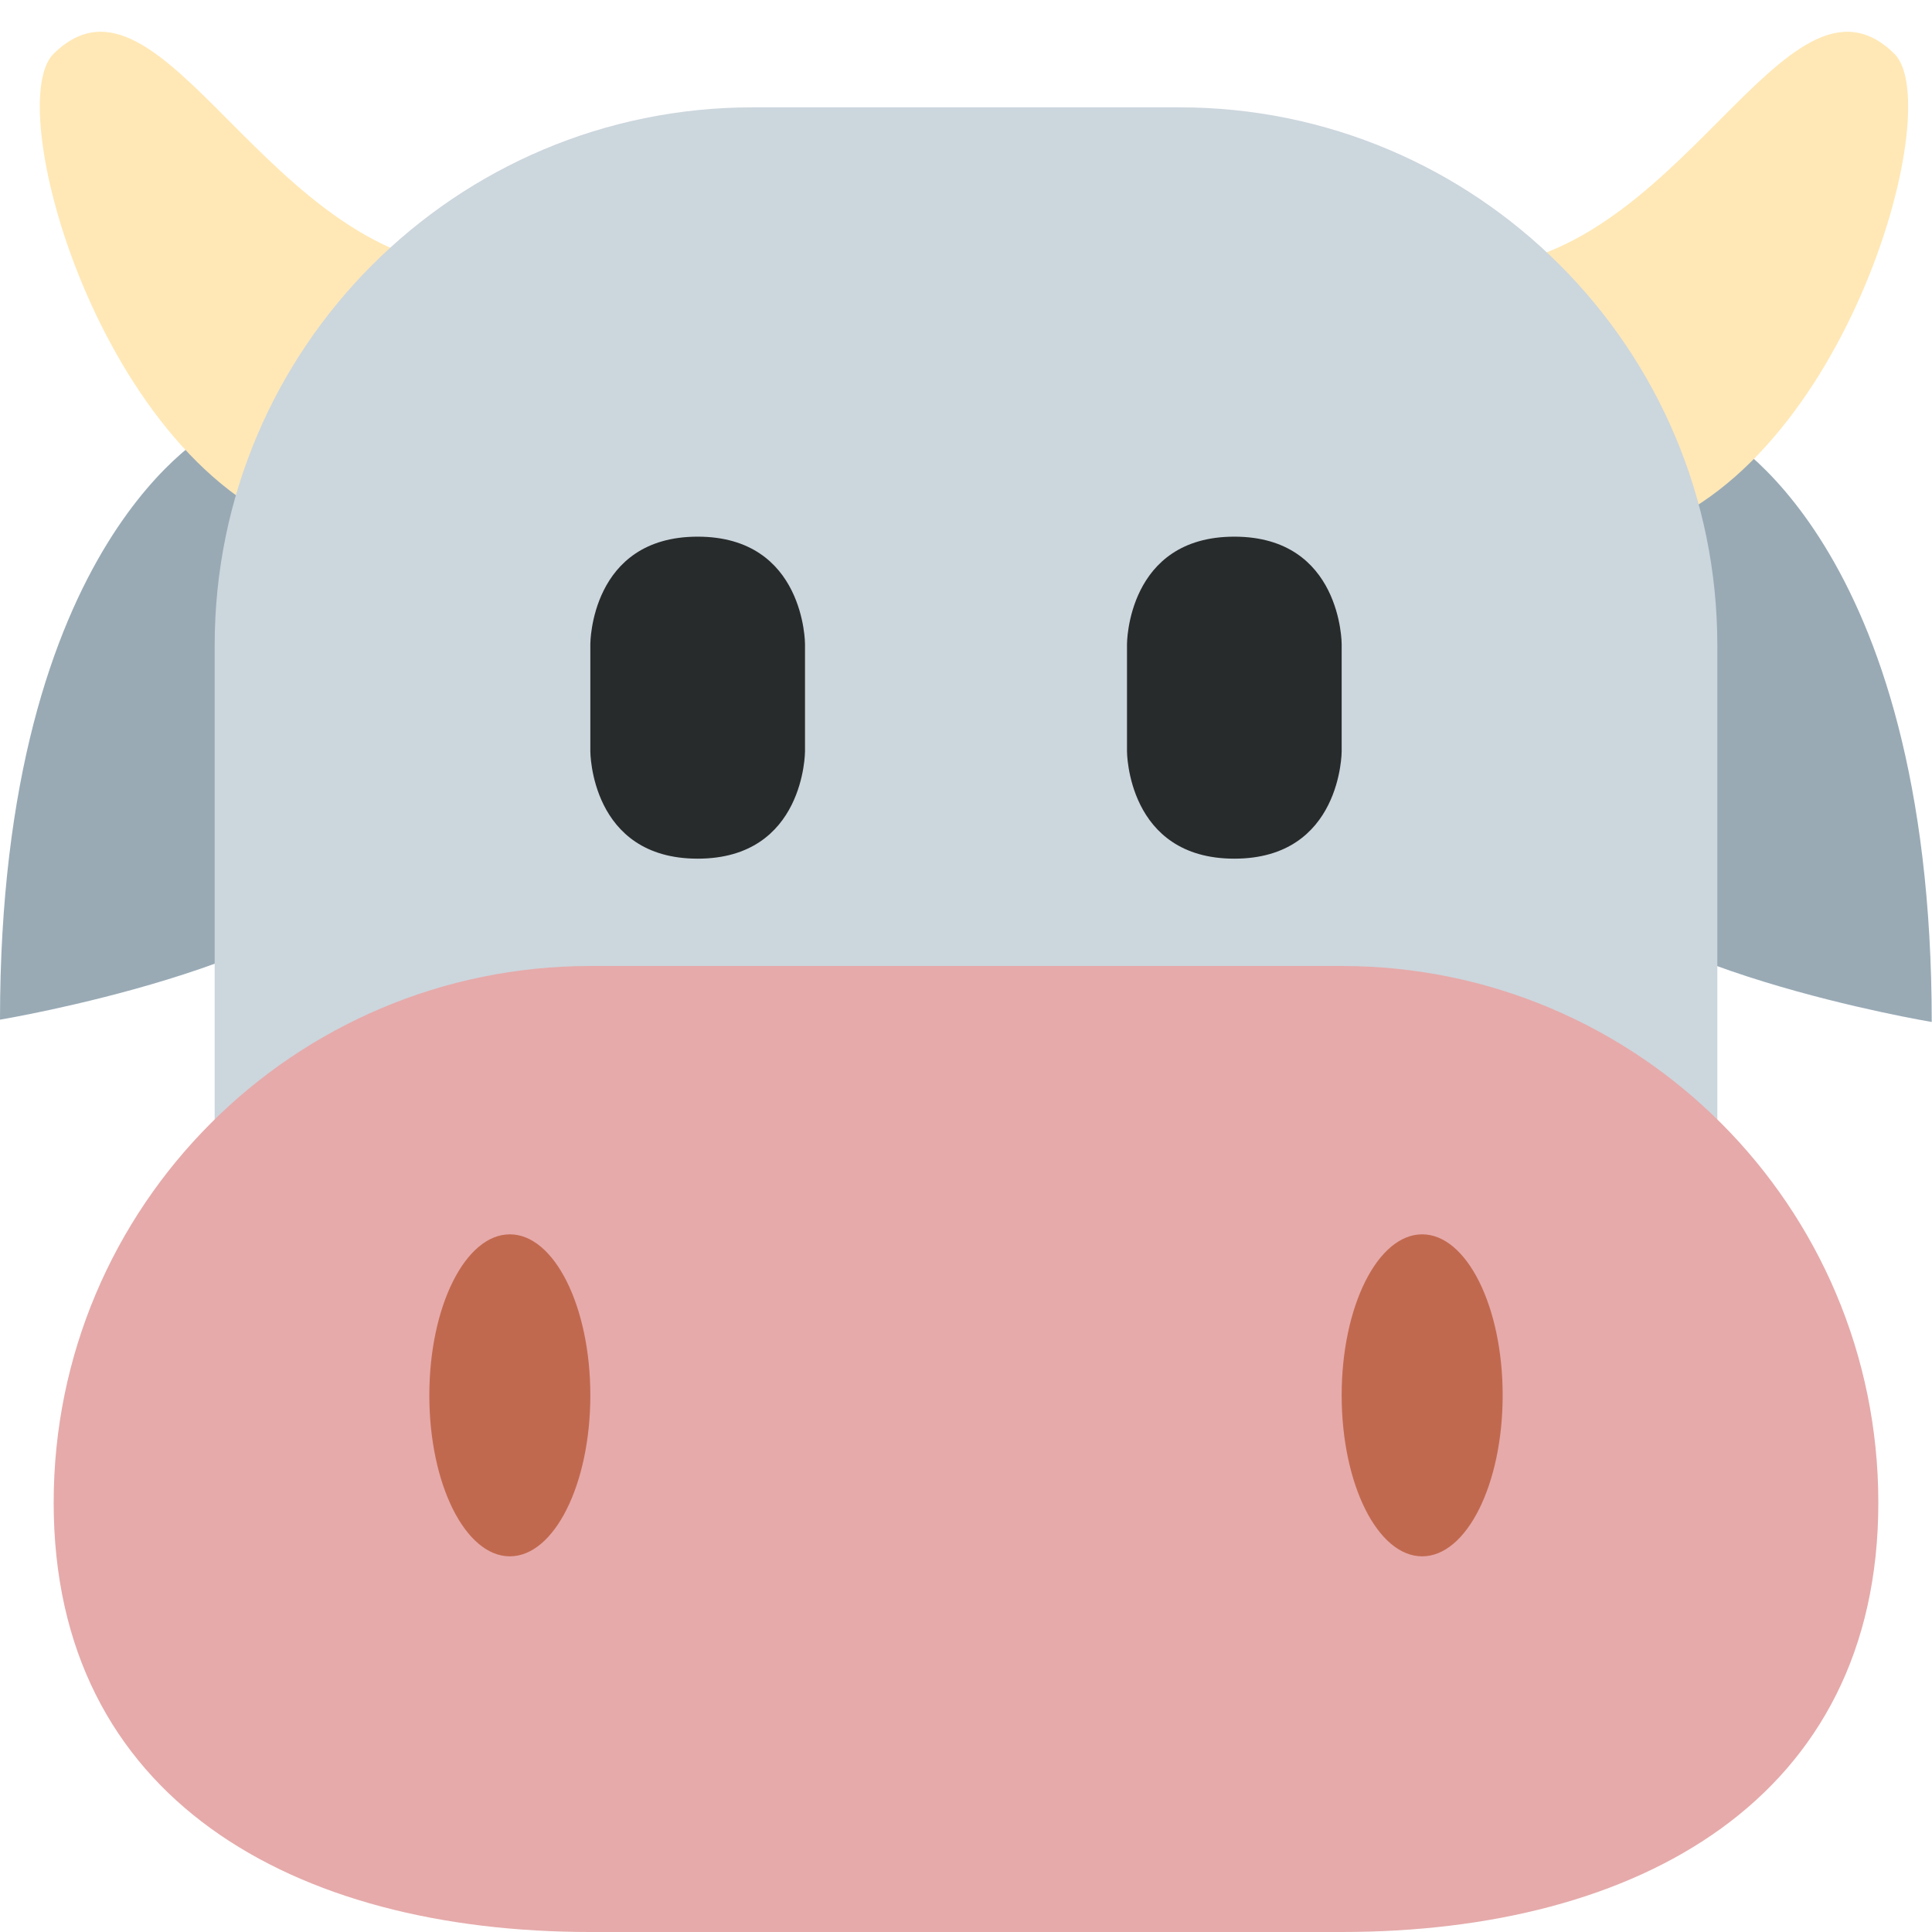
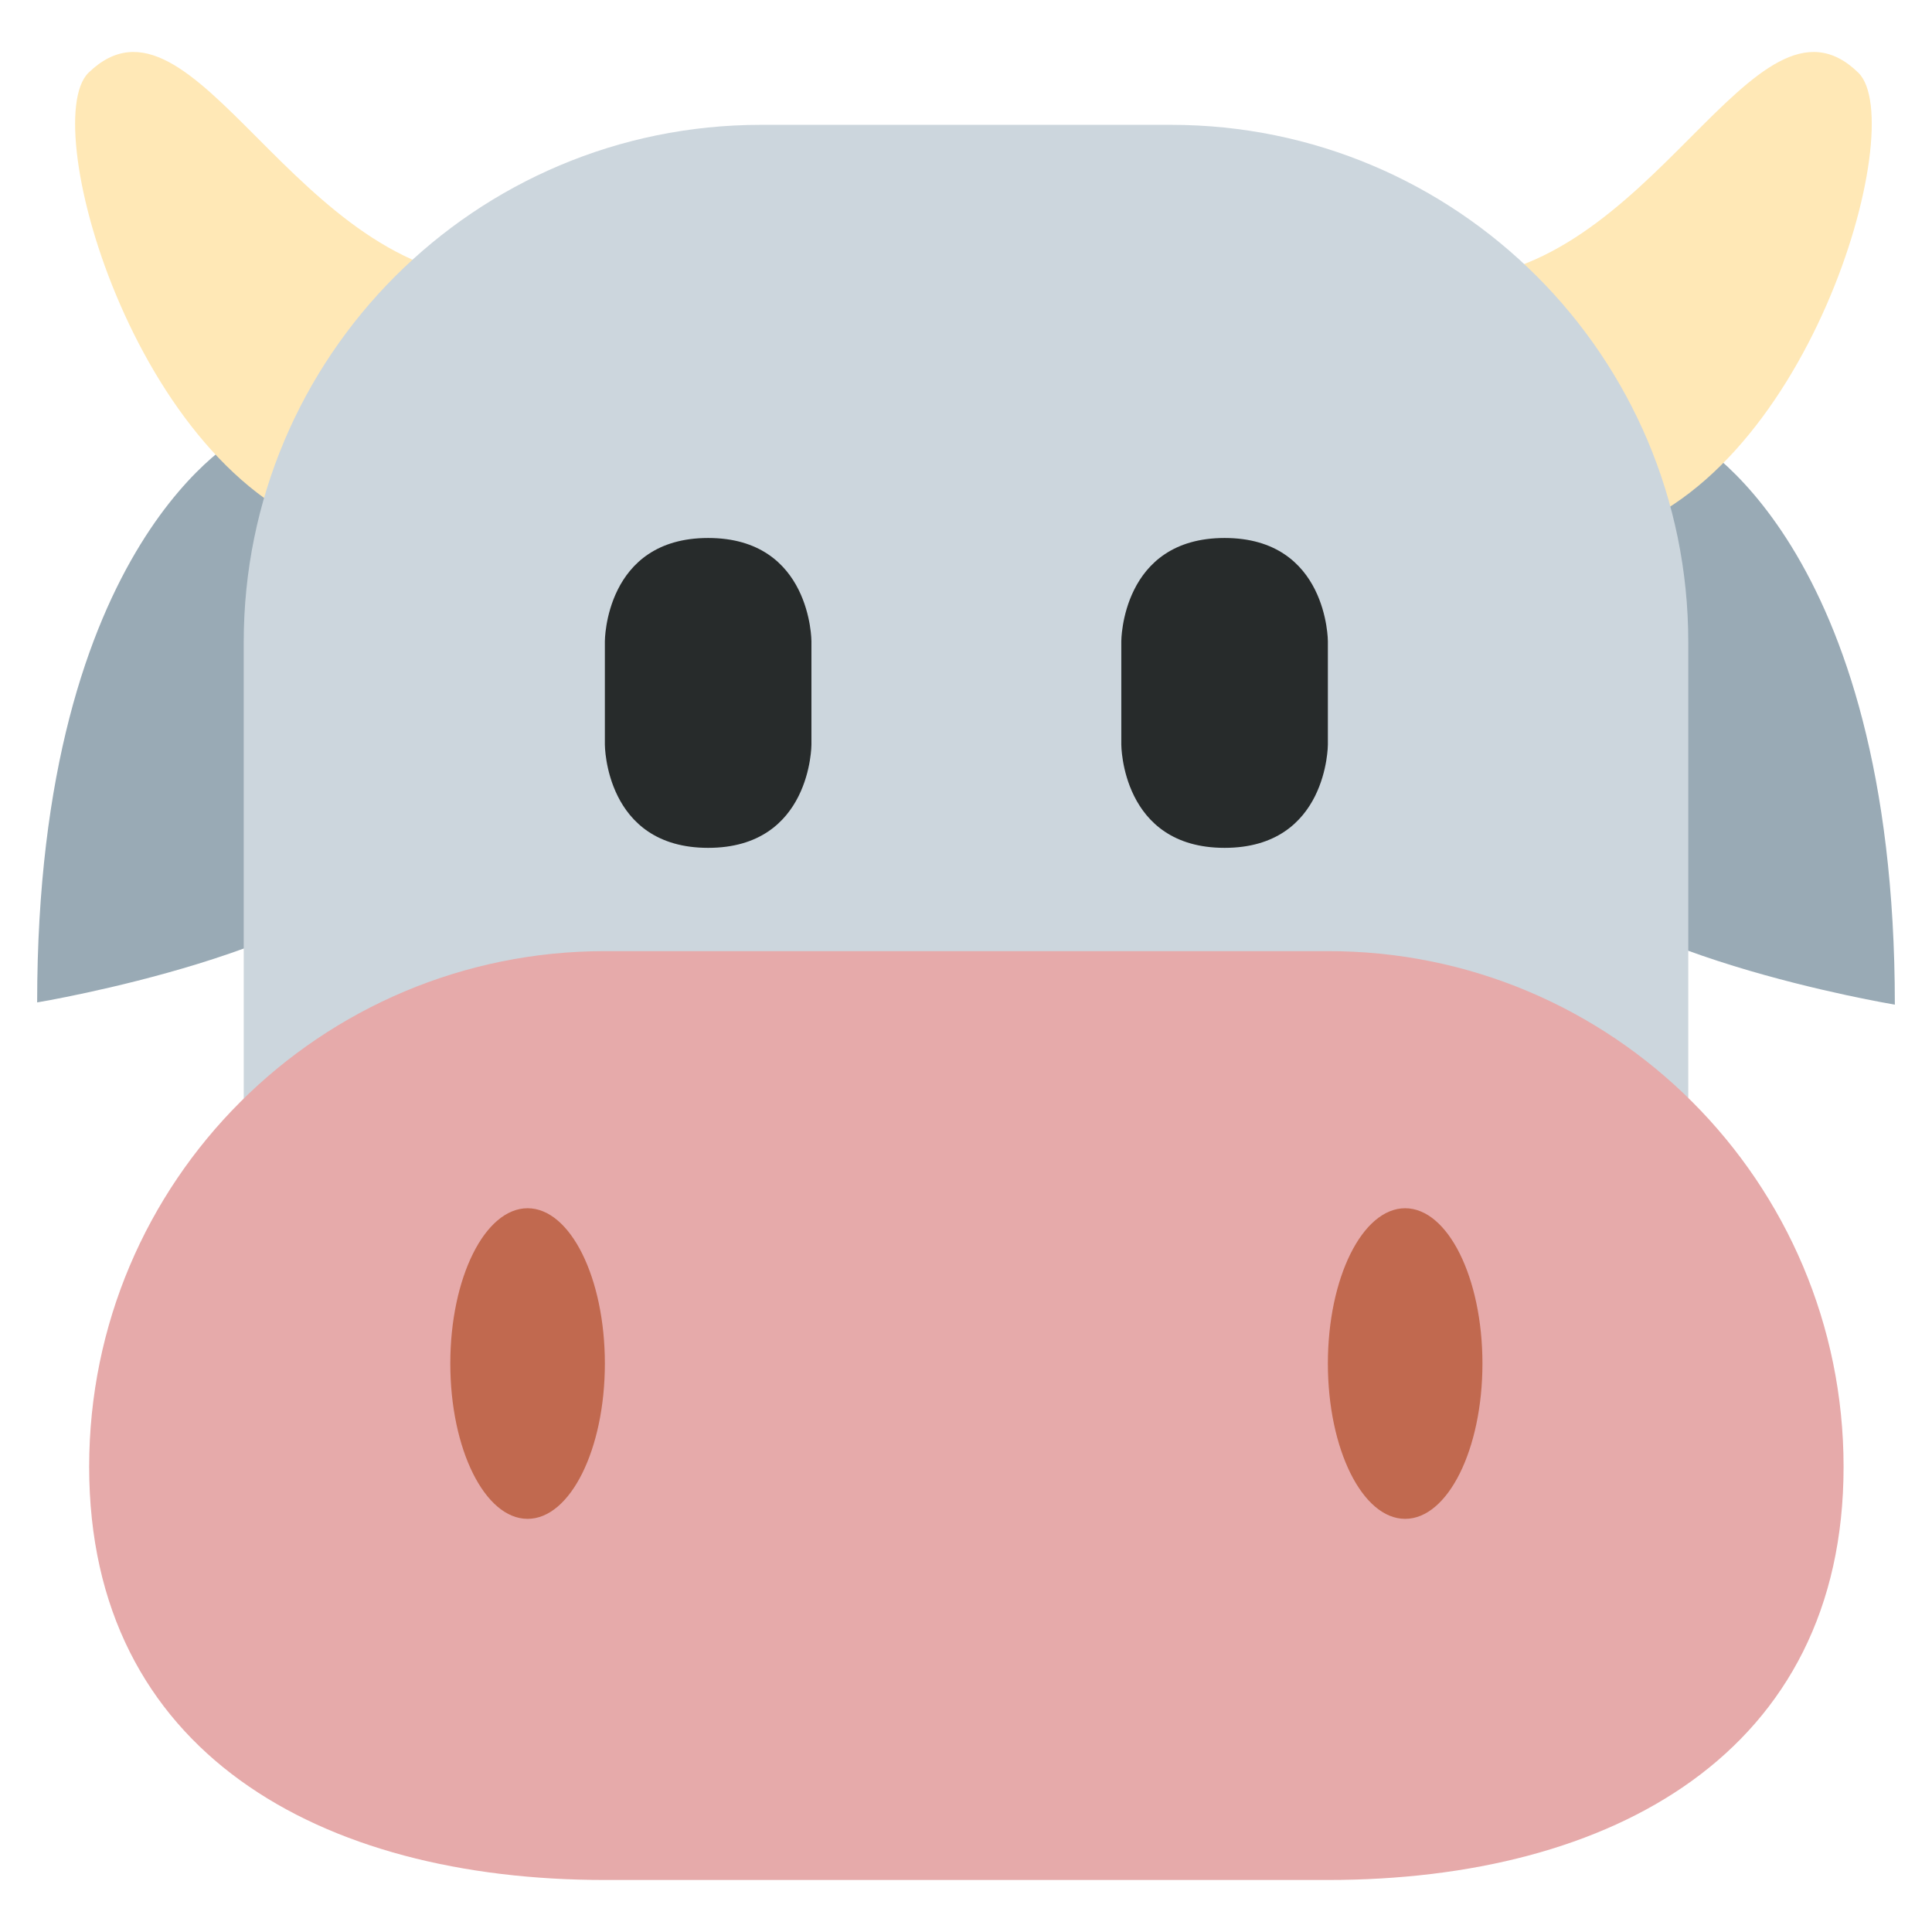
- <svg xmlns="http://www.w3.org/2000/svg" viewBox="0 0 36 36">
-   <path fill="#99AAB5" d="M4 8s-4 2-4 11c0 0 6-1 7-3 0 0 2-12.25-3-8zm27.995.043s4 2 4 11c0 0-6-.999-7-2.999 0 0-2-12.251 3-8.001z" />
-   <path fill="#FFE8B6" d="M1 1c-1.01.99 1 8 5 9s4-5 3-5C5 5 3.042-1 1 1zm34.297 0c1.011.99-1 8-5 9s-4-5-3-5c4 0 5.959-6 8-4z" />
-   <path fill="#CCD6DD" d="M21.976 31h-7.951C8.488 31 4 26.512 4 20.976v-8.951C4 6.488 8.488 2 14.025 2h7.951C27.512 2 32 6.488 32 12.025v8.951C32 26.512 27.512 31 21.976 31z" />
-   <path fill="#E6AAAA" d="M35 28c0 5.522-4.478 8-10 8H11c-5.523 0-10-2.478-10-8s4.477-10 10-10h14c5.522 0 10 4.478 10 10z" />
-   <ellipse fill="#C1694F" cx="9.5" cy="26" rx="1.5" ry="3" />
-   <ellipse fill="#C1694F" cx="26.5" cy="26" rx="1.5" ry="3" />
-   <path fill="#272B2B" d="M11 12s0-2 2-2 2 2 2 2v2s0 2-2 2-2-2-2-2v-2zm10 0s0-2 2-2 2 2 2 2v2s0 2-2 2-2-2-2-2v-2z" />
+ <svg xmlns="http://www.w3.org/2000/svg" version="1.1" id="Layer_1" x="0px" y="0px" viewBox="0 0 260 260" style="enable-background:new 0 0 260 260;" xml:space="preserve">
+   <style type="text/css">
+ 	.st0{fill:#99AAB5;}
+ 	.st1{fill:#FFE8B6;}
+ 	.st2{fill:#CCD6DD;}
+ 	.st3{fill:#E6AAAA;}
+ 	.st4{fill:#C1694F;}
+ 	.st5{fill:#272B2B;}
+ </style>
+   <g>
+     <path class="st0" d="M32.8,58.5c0,0-27.8,13.9-27.8,76.4c0,0,41.6-6.9,48.6-20.9C53.6,114.1,67.5,29,32.8,58.5z M227.2,58.8   c0,0,27.8,13.9,27.8,76.4c0,0-41.6-6.9-48.6-20.9C206.4,114.3,192.5,29.3,227.2,58.8z" />
+     <path class="st1" d="M11.9,9.8c-7,6.9,6.9,55.6,34.7,62.5c27.8,6.9,27.8-34.7,20.9-34.7C39.7,37.6,26.1-4,11.9,9.8z M250.1,9.8   c7,6.9-6.9,55.6-34.7,62.5c-27.8,6.9-27.8-34.7-20.9-34.7C222.4,37.6,236-4,250.1,9.8z" />
+     <path class="st2" d="M157.6,218.2h-55.2c-38.4,0-69.6-31.1-69.6-69.6V86.4c0-38.4,31.1-69.6,69.6-69.6h55.2   c38.4,0,69.6,31.1,69.6,69.6v62.1C227.3,187.1,196.1,218.2,157.6,218.2z" />
+     <path class="st3" d="M248.1,197.4c0,38.4-31.1,55.6-69.4,55.6H81.4C43.1,253,12,235.8,12,197.4S43.1,128,81.4,128h97.2   C217,127.9,248.1,159.1,248.1,197.4z" />
+     <ellipse class="st4" cx="71" cy="183.5" rx="10.4" ry="20.9" />
+     <ellipse class="st4" cx="189.1" cy="183.5" rx="10.4" ry="20.9" />
+     <path class="st5" d="M81.4,86.3c0,0,0-13.9,13.9-13.9s13.9,13.9,13.9,13.9v13.9c0,0,0,13.9-13.9,13.9s-13.9-13.9-13.9-13.9V86.3z    M150.9,86.3c0,0,0-13.9,13.9-13.9s13.9,13.9,13.9,13.9v13.9c0,0,0,13.9-13.9,13.9s-13.9-13.9-13.9-13.9V86.3z" />
+   </g>
</svg>
